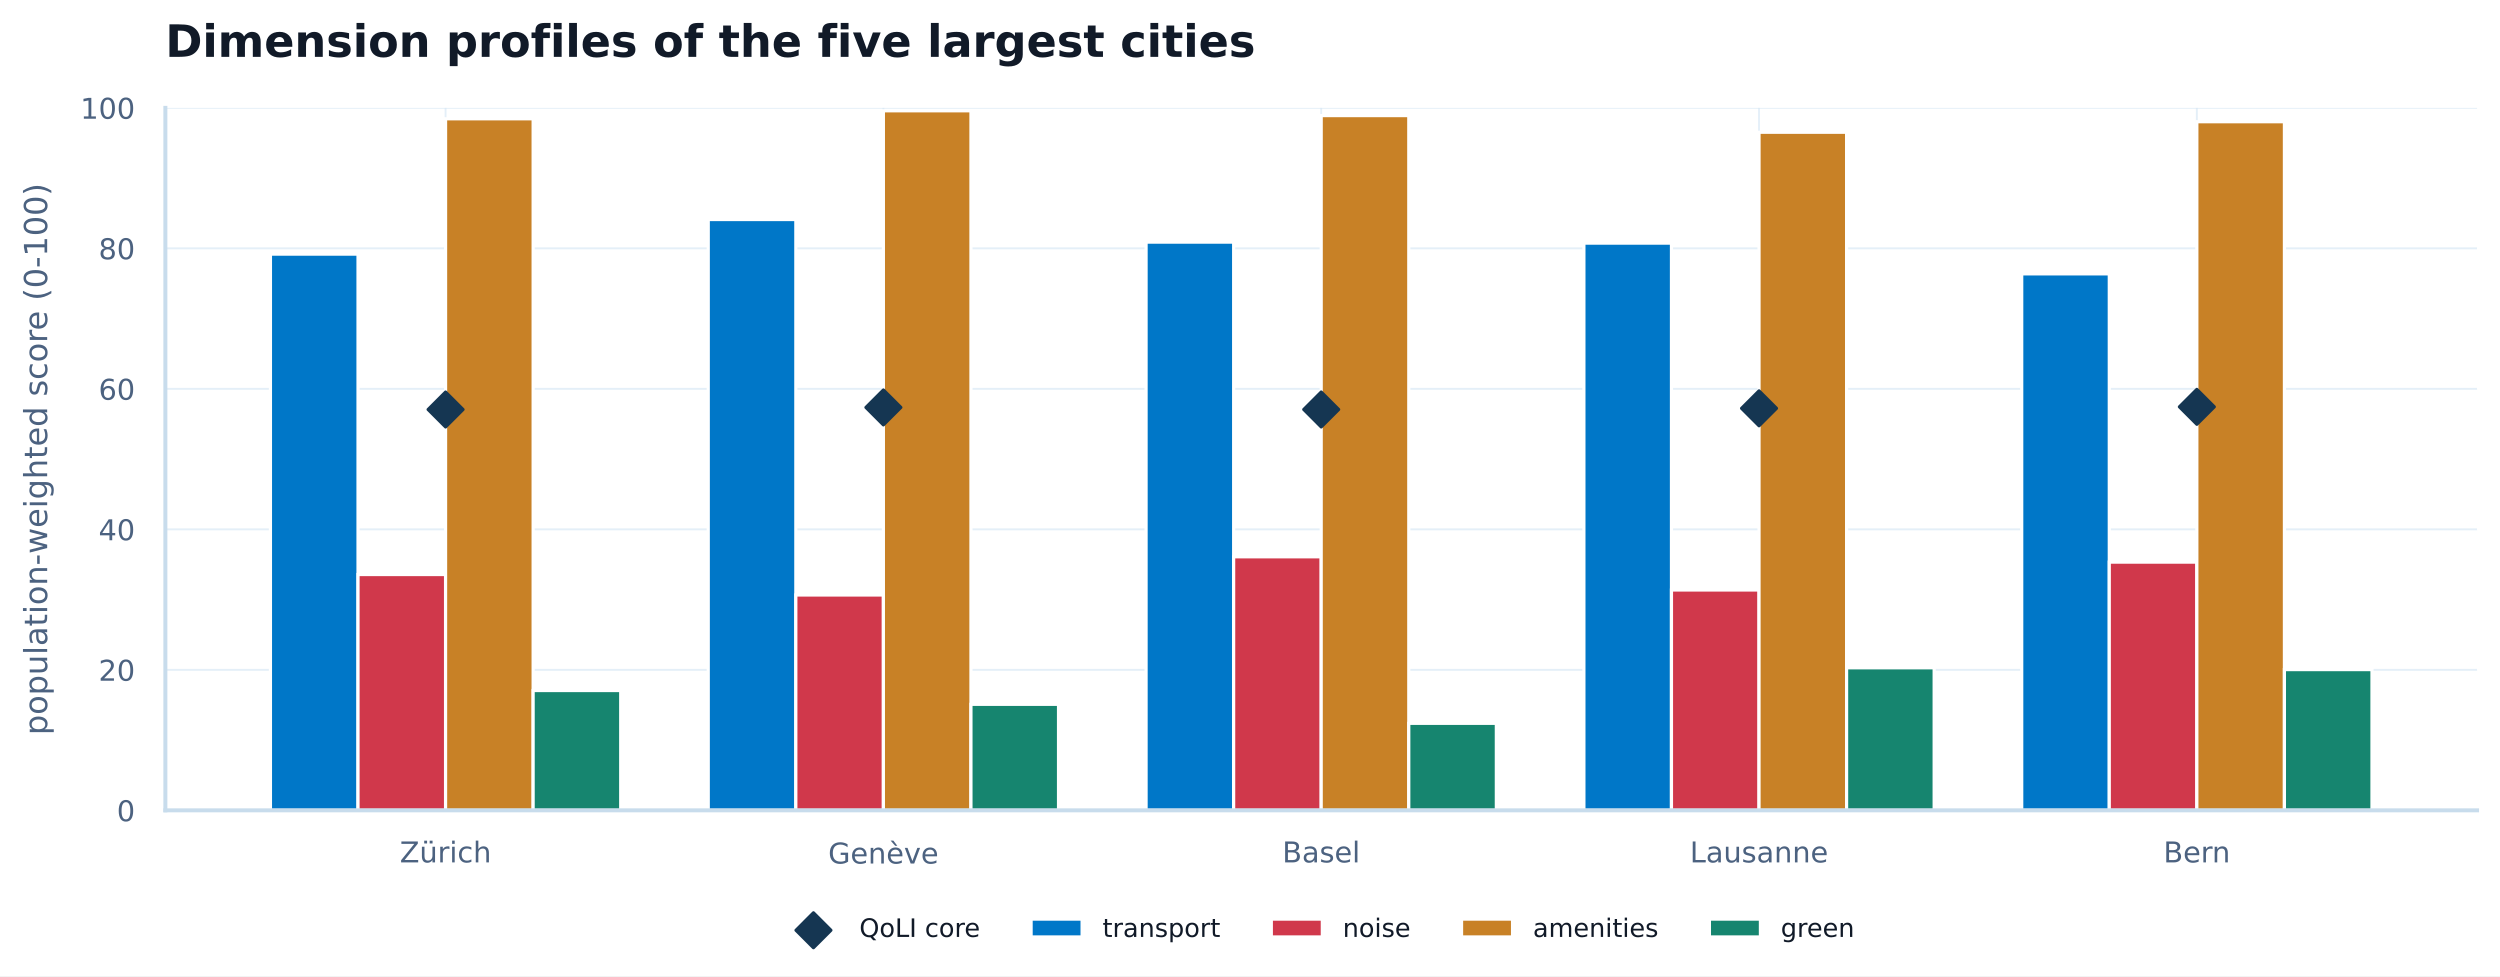
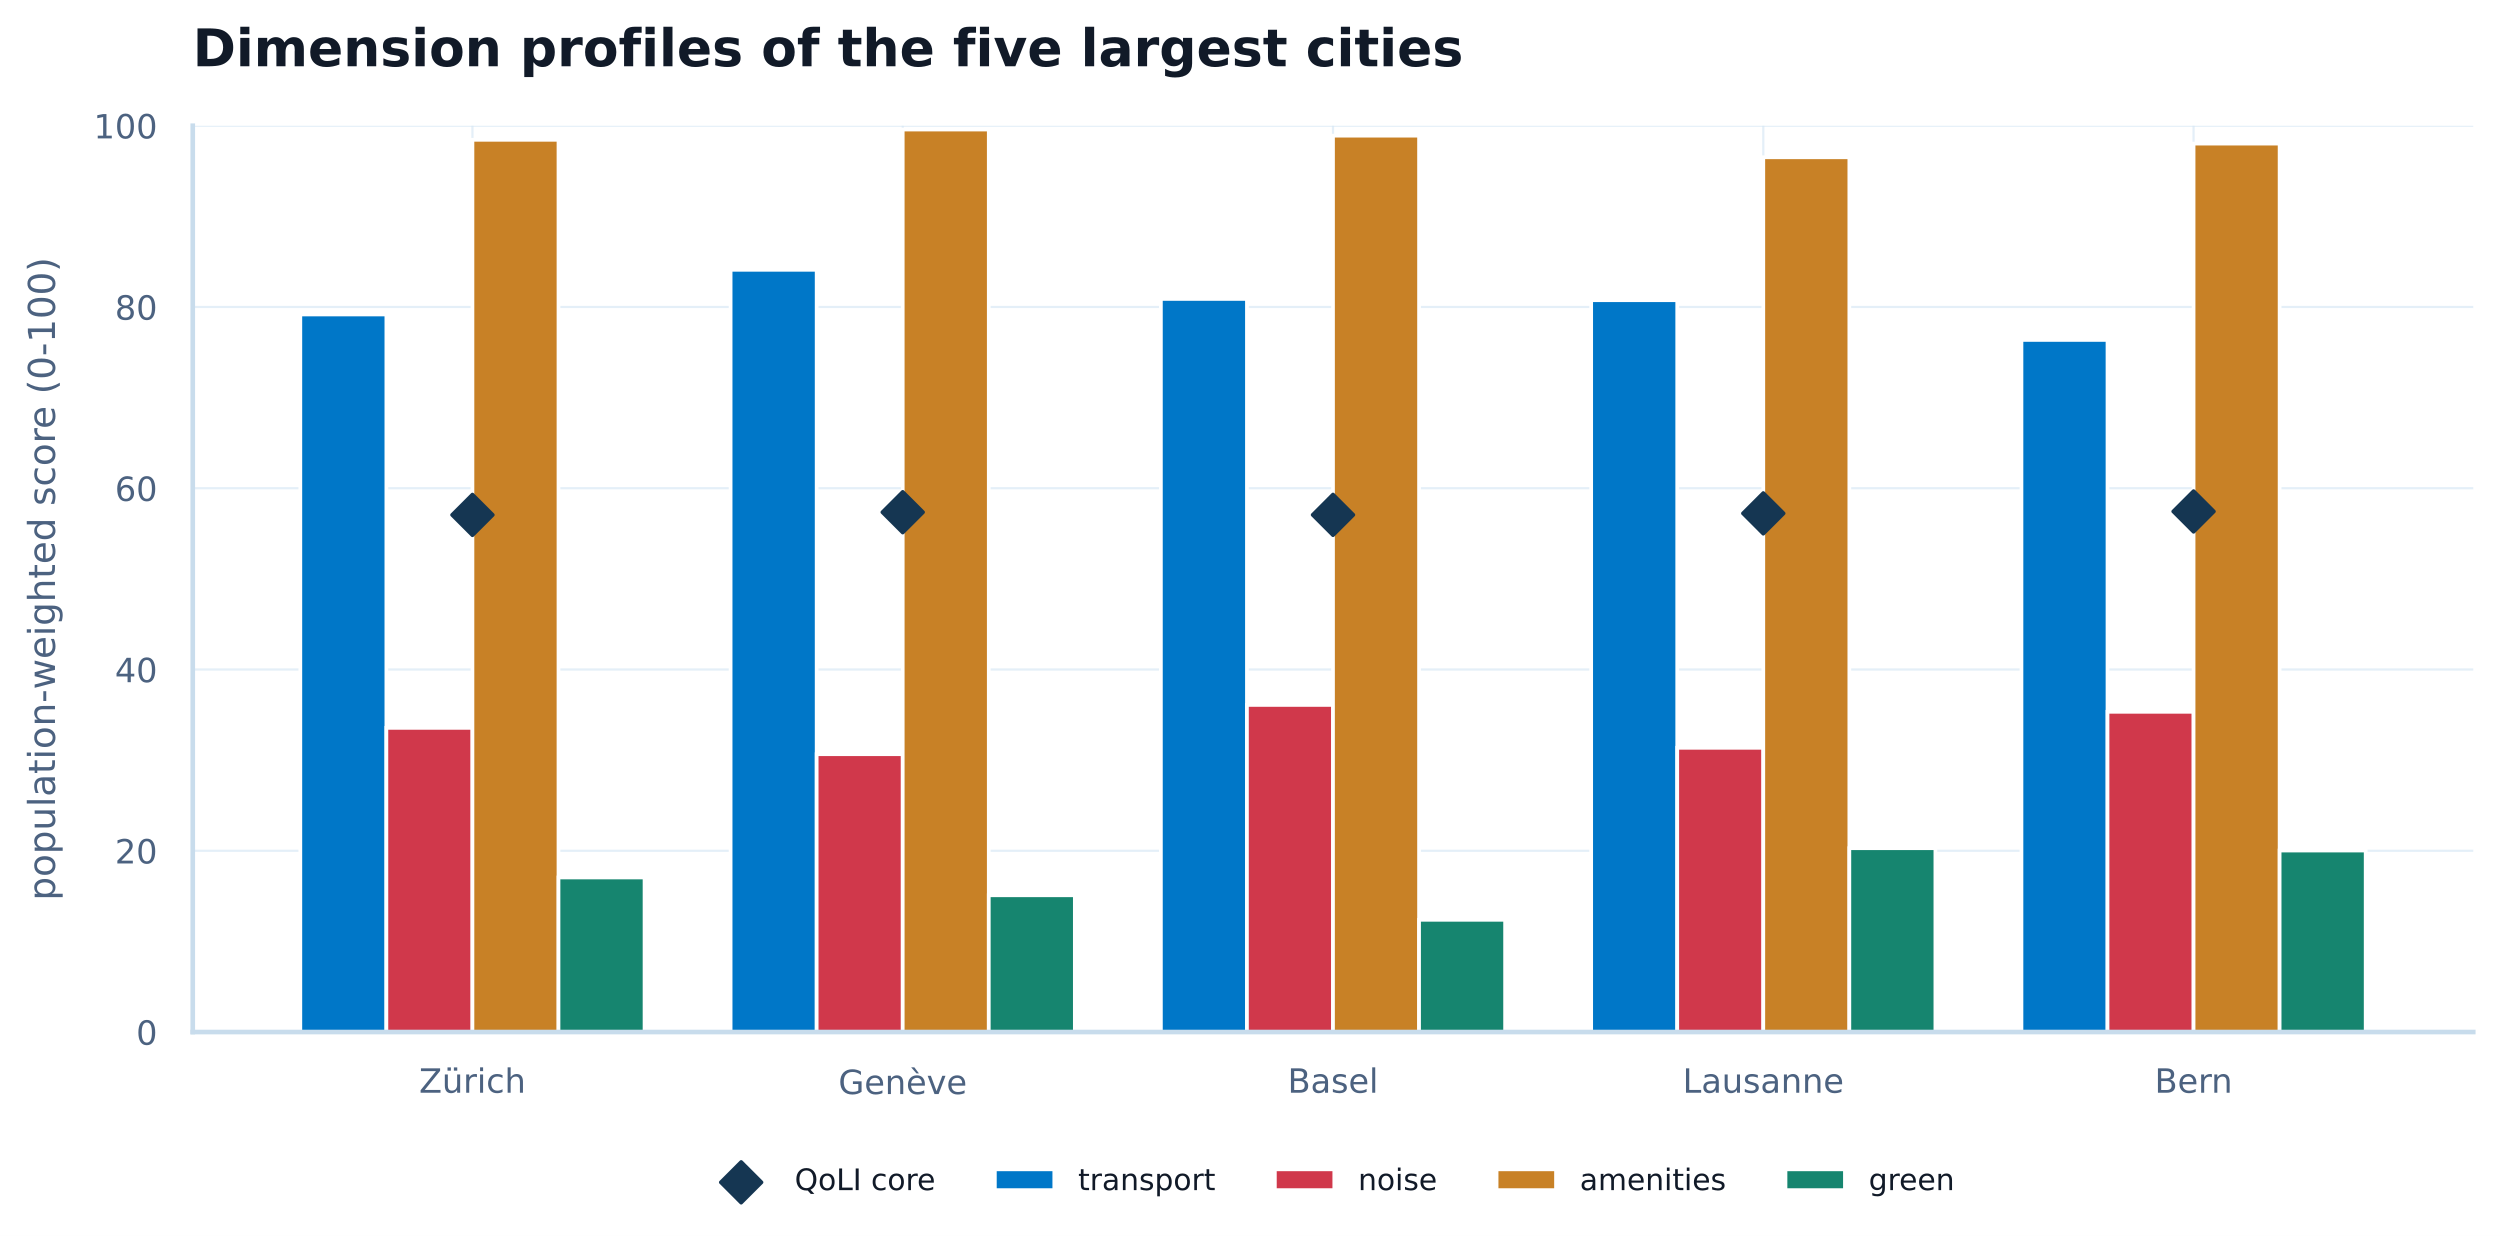
- <svg xmlns="http://www.w3.org/2000/svg" xmlns:xlink="http://www.w3.org/1999/xlink" width="784.307pt" height="306.266pt" viewBox="0 0 784.307 306.266" version="1.1">
+ <svg xmlns="http://www.w3.org/2000/svg" xmlns:xlink="http://www.w3.org/1999/xlink" width="672.88pt" height="332.647pt" viewBox="0 0 672.88 332.647" version="1.1">
  <defs>
    <style type="text/css">*{stroke-linejoin: round; stroke-linecap: butt}</style>
  </defs>
  <g id="figure_1">
    <g id="patch_1">
-       <path d="M 0 306.266  L 784.307 306.266  L 784.307 0  L 0 0  z " style="fill: #ffffff" />
+       <path d="M 0 332.647  L 672.88 332.647  L 672.88 0  L 0 0  z " style="fill: #ffffff" />
    </g>
    <g id="axes_1">
      <g id="patch_2">
-         <path d="M 51.88 254.22  L 777.107 254.22  L 777.107 33.838  L 51.88 33.838  z " style="fill: #ffffff" />
+         <path d="M 51.88 277.774  L 665.68 277.774  L 665.68 33.838  L 51.88 33.838  z " style="fill: #ffffff" />
      </g>
      <g id="matplotlib.axis_1">
        <g id="xtick_1">
          <g id="line2d_1">
-             <path d="M 139.786 254.22  L 139.786 33.838  " clip-path="url(#p428ef47248)" style="fill: none; stroke: #d6e7f5; stroke-opacity: 0.65; stroke-width: 0.6; stroke-linecap: round" />
+             <path d="M 127.157 277.774  L 127.157 33.838  " clip-path="url(#p52c52f655e)" style="fill: none; stroke: #d6e7f5; stroke-opacity: 0.65; stroke-width: 0.6; stroke-linecap: round" />
          </g>
          <g id="text_1">
-             <text style="font-size: 9px; font-family: 'DejaVu Sans'; text-anchor: middle; fill: #4c6280" x="139.786" y="270.558" transform="rotate(-0 139.7859 270.5583)">Zürich</text>
+             <text style="font-size: 9px; font-family: 'DejaVu Sans'; text-anchor: middle; fill: #4c6280" x="127.157" y="294.112" transform="rotate(-0 127.1569 294.1124)">Zürich</text>
          </g>
        </g>
        <g id="xtick_2">
          <g id="line2d_2">
-             <path d="M 277.14 254.22  L 277.14 33.838  " clip-path="url(#p428ef47248)" style="fill: none; stroke: #d6e7f5; stroke-opacity: 0.65; stroke-width: 0.6; stroke-linecap: round" />
+             <path d="M 242.968 277.774  L 242.968 33.838  " clip-path="url(#p52c52f655e)" style="fill: none; stroke: #d6e7f5; stroke-opacity: 0.65; stroke-width: 0.6; stroke-linecap: round" />
          </g>
          <g id="text_2">
-             <text style="font-size: 9px; font-family: 'DejaVu Sans'; text-anchor: middle; fill: #4c6280" x="277.14" y="270.918" transform="rotate(-0 277.1395 270.9183)">Genève</text>
+             <text style="font-size: 9px; font-family: 'DejaVu Sans'; text-anchor: middle; fill: #4c6280" x="242.968" y="294.472" transform="rotate(-0 242.9682 294.4724)">Genève</text>
          </g>
        </g>
        <g id="xtick_3">
          <g id="line2d_3">
-             <path d="M 414.493 254.22  L 414.493 33.838  " clip-path="url(#p428ef47248)" style="fill: none; stroke: #d6e7f5; stroke-opacity: 0.65; stroke-width: 0.6; stroke-linecap: round" />
+             <path d="M 358.78 277.774  L 358.78 33.838  " clip-path="url(#p52c52f655e)" style="fill: none; stroke: #d6e7f5; stroke-opacity: 0.65; stroke-width: 0.6; stroke-linecap: round" />
          </g>
          <g id="text_3">
-             <text style="font-size: 9px; font-family: 'DejaVu Sans'; text-anchor: middle; fill: #4c6280" x="414.493" y="270.558" transform="rotate(-0 414.4932 270.5583)">Basel</text>
+             <text style="font-size: 9px; font-family: 'DejaVu Sans'; text-anchor: middle; fill: #4c6280" x="358.78" y="294.112" transform="rotate(-0 358.7795 294.1124)">Basel</text>
          </g>
        </g>
        <g id="xtick_4">
          <g id="line2d_4">
-             <path d="M 551.847 254.22  L 551.847 33.838  " clip-path="url(#p428ef47248)" style="fill: none; stroke: #d6e7f5; stroke-opacity: 0.65; stroke-width: 0.6; stroke-linecap: round" />
+             <path d="M 474.591 277.774  L 474.591 33.838  " clip-path="url(#p52c52f655e)" style="fill: none; stroke: #d6e7f5; stroke-opacity: 0.65; stroke-width: 0.6; stroke-linecap: round" />
          </g>
          <g id="text_4">
-             <text style="font-size: 9px; font-family: 'DejaVu Sans'; text-anchor: middle; fill: #4c6280" x="551.847" y="270.558" transform="rotate(-0 551.8468 270.5576)">Lausanne</text>
+             <text style="font-size: 9px; font-family: 'DejaVu Sans'; text-anchor: middle; fill: #4c6280" x="474.591" y="294.112" transform="rotate(-0 474.5909 294.1117)">Lausanne</text>
          </g>
        </g>
        <g id="xtick_5">
          <g id="line2d_5">
-             <path d="M 689.2 254.22  L 689.2 33.838  " clip-path="url(#p428ef47248)" style="fill: none; stroke: #d6e7f5; stroke-opacity: 0.65; stroke-width: 0.6; stroke-linecap: round" />
+             <path d="M 590.402 277.774  L 590.402 33.838  " clip-path="url(#p52c52f655e)" style="fill: none; stroke: #d6e7f5; stroke-opacity: 0.65; stroke-width: 0.6; stroke-linecap: round" />
          </g>
          <g id="text_5">
-             <text style="font-size: 9px; font-family: 'DejaVu Sans'; text-anchor: middle; fill: #4c6280" x="689.2" y="270.558" transform="rotate(-0 689.2005 270.5576)">Bern</text>
+             <text style="font-size: 9px; font-family: 'DejaVu Sans'; text-anchor: middle; fill: #4c6280" x="590.402" y="294.112" transform="rotate(-0 590.4022 294.1117)">Bern</text>
          </g>
        </g>
      </g>
      <g id="matplotlib.axis_2">
        <g id="ytick_1">
          <g id="line2d_6">
-             <path d="M 51.88 254.22  L 777.107 254.22  " clip-path="url(#p428ef47248)" style="fill: none; stroke: #d6e7f5; stroke-opacity: 0.65; stroke-width: 0.6; stroke-linecap: round" />
+             <path d="M 51.88 277.774  L 665.68 277.774  " clip-path="url(#p52c52f655e)" style="fill: none; stroke: #d6e7f5; stroke-opacity: 0.65; stroke-width: 0.6; stroke-linecap: round" />
          </g>
          <g id="text_6">
-             <text style="font-size: 9px; font-family: 'DejaVu Sans'; text-anchor: end; fill: #4c6280" x="42.38" y="257.639" transform="rotate(-0 42.37953 257.6386)">0</text>
+             <text style="font-size: 9px; font-family: 'DejaVu Sans'; text-anchor: end; fill: #4c6280" x="42.38" y="281.193" transform="rotate(-0 42.37953 281.1928)">0</text>
          </g>
        </g>
        <g id="ytick_2">
          <g id="line2d_7">
-             <path d="M 51.88 210.143  L 777.107 210.143  " clip-path="url(#p428ef47248)" style="fill: none; stroke: #d6e7f5; stroke-opacity: 0.65; stroke-width: 0.6; stroke-linecap: round" />
+             <path d="M 51.88 228.987  L 665.68 228.987  " clip-path="url(#p52c52f655e)" style="fill: none; stroke: #d6e7f5; stroke-opacity: 0.65; stroke-width: 0.6; stroke-linecap: round" />
          </g>
          <g id="text_7">
-             <text style="font-size: 9px; font-family: 'DejaVu Sans'; text-anchor: end; fill: #4c6280" x="42.38" y="213.562" transform="rotate(-0 42.37953 213.5623)">20</text>
+             <text style="font-size: 9px; font-family: 'DejaVu Sans'; text-anchor: end; fill: #4c6280" x="42.38" y="232.406" transform="rotate(-0 42.37953 232.4056)">20</text>
          </g>
        </g>
        <g id="ytick_3">
          <g id="line2d_8">
-             <path d="M 51.88 166.067  L 777.107 166.067  " clip-path="url(#p428ef47248)" style="fill: none; stroke: #d6e7f5; stroke-opacity: 0.65; stroke-width: 0.6; stroke-linecap: round" />
+             <path d="M 51.88 180.199  L 665.68 180.199  " clip-path="url(#p52c52f655e)" style="fill: none; stroke: #d6e7f5; stroke-opacity: 0.65; stroke-width: 0.6; stroke-linecap: round" />
          </g>
          <g id="text_8">
-             <text style="font-size: 9px; font-family: 'DejaVu Sans'; text-anchor: end; fill: #4c6280" x="42.38" y="169.486" transform="rotate(-0 42.37953 169.4859)">40</text>
+             <text style="font-size: 9px; font-family: 'DejaVu Sans'; text-anchor: end; fill: #4c6280" x="42.38" y="183.618" transform="rotate(-0 42.37953 183.6184)">40</text>
          </g>
        </g>
        <g id="ytick_4">
          <g id="line2d_9">
-             <path d="M 51.88 121.991  L 777.107 121.991  " clip-path="url(#p428ef47248)" style="fill: none; stroke: #d6e7f5; stroke-opacity: 0.65; stroke-width: 0.6; stroke-linecap: round" />
+             <path d="M 51.88 131.412  L 665.68 131.412  " clip-path="url(#p52c52f655e)" style="fill: none; stroke: #d6e7f5; stroke-opacity: 0.65; stroke-width: 0.6; stroke-linecap: round" />
          </g>
          <g id="text_9">
-             <text style="font-size: 9px; font-family: 'DejaVu Sans'; text-anchor: end; fill: #4c6280" x="42.38" y="125.41" transform="rotate(-0 42.37953 125.4095)">60</text>
+             <text style="font-size: 9px; font-family: 'DejaVu Sans'; text-anchor: end; fill: #4c6280" x="42.38" y="134.831" transform="rotate(-0 42.37953 134.8312)">60</text>
          </g>
        </g>
        <g id="ytick_5">
          <g id="line2d_10">
-             <path d="M 51.88 77.914  L 777.107 77.914  " clip-path="url(#p428ef47248)" style="fill: none; stroke: #d6e7f5; stroke-opacity: 0.65; stroke-width: 0.6; stroke-linecap: round" />
+             <path d="M 51.88 82.625  L 665.68 82.625  " clip-path="url(#p52c52f655e)" style="fill: none; stroke: #d6e7f5; stroke-opacity: 0.65; stroke-width: 0.6; stroke-linecap: round" />
          </g>
          <g id="text_10">
-             <text style="font-size: 9px; font-family: 'DejaVu Sans'; text-anchor: end; fill: #4c6280" x="42.38" y="81.333" transform="rotate(-0 42.37953 81.33313)">80</text>
+             <text style="font-size: 9px; font-family: 'DejaVu Sans'; text-anchor: end; fill: #4c6280" x="42.38" y="86.044" transform="rotate(-0 42.37953 86.04396)">80</text>
          </g>
        </g>
        <g id="ytick_6">
          <g id="line2d_11">
-             <path d="M 51.88 33.838  L 777.107 33.838  " clip-path="url(#p428ef47248)" style="fill: none; stroke: #d6e7f5; stroke-opacity: 0.65; stroke-width: 0.6; stroke-linecap: round" />
+             <path d="M 51.88 33.838  L 665.68 33.838  " clip-path="url(#p52c52f655e)" style="fill: none; stroke: #d6e7f5; stroke-opacity: 0.65; stroke-width: 0.6; stroke-linecap: round" />
          </g>
          <g id="text_11">
            <text style="font-size: 9px; font-family: 'DejaVu Sans'; text-anchor: end; fill: #4c6280" x="42.38" y="37.257" transform="rotate(-0 42.37953 37.25676)">100</text>
          </g>
        </g>
        <g id="text_12">
-           <text style="font-size: 10px; font-family: 'DejaVu Sans'; text-anchor: middle; fill: #4c6280" x="14.798" y="144.029" transform="rotate(-90 14.79844 144.0287)">population-weighted score (0-100)</text>
+           <text style="font-size: 10px; font-family: 'DejaVu Sans'; text-anchor: middle; fill: #4c6280" x="14.798" y="155.806" transform="rotate(-90 14.79844 155.8058)">population-weighted score (0-100)</text>
        </g>
      </g>
      <g id="patch_3">
-         <path d="M 84.844 254.22  L 112.315 254.22  L 112.315 79.736  L 84.844 79.736  z " clip-path="url(#p428ef47248)" style="fill: #0077c8; stroke: #ffffff; stroke-linejoin: miter" />
+         <path d="M 80.832 277.774  L 103.995 277.774  L 103.995 84.641  L 80.832 84.641  z " clip-path="url(#p52c52f655e)" style="fill: #0077c8; stroke: #ffffff; stroke-linejoin: miter" />
      </g>
      <g id="patch_4">
-         <path d="M 222.198 254.22  L 249.669 254.22  L 249.669 68.882  L 222.198 68.882  z " clip-path="url(#p428ef47248)" style="fill: #0077c8; stroke: #ffffff; stroke-linejoin: miter" />
+         <path d="M 196.644 277.774  L 219.806 277.774  L 219.806 72.628  L 196.644 72.628  z " clip-path="url(#p52c52f655e)" style="fill: #0077c8; stroke: #ffffff; stroke-linejoin: miter" />
      </g>
      <g id="patch_5">
-         <path d="M 359.552 254.22  L 387.022 254.22  L 387.022 75.96  L 359.552 75.96  z " clip-path="url(#p428ef47248)" style="fill: #0077c8; stroke: #ffffff; stroke-linejoin: miter" />
+         <path d="M 312.455 277.774  L 335.617 277.774  L 335.617 80.462  L 312.455 80.462  z " clip-path="url(#p52c52f655e)" style="fill: #0077c8; stroke: #ffffff; stroke-linejoin: miter" />
      </g>
      <g id="patch_6">
-         <path d="M 496.905 254.22  L 524.376 254.22  L 524.376 76.272  L 496.905 76.272  z " clip-path="url(#p428ef47248)" style="fill: #0077c8; stroke: #ffffff; stroke-linejoin: miter" />
+         <path d="M 428.266 277.774  L 451.429 277.774  L 451.429 80.808  L 428.266 80.808  z " clip-path="url(#p52c52f655e)" style="fill: #0077c8; stroke: #ffffff; stroke-linejoin: miter" />
      </g>
      <g id="patch_7">
-         <path d="M 634.259 254.22  L 661.73 254.22  L 661.73 85.926  L 634.259 85.926  z " clip-path="url(#p428ef47248)" style="fill: #0077c8; stroke: #ffffff; stroke-linejoin: miter" />
+         <path d="M 544.078 277.774  L 567.24 277.774  L 567.24 91.493  L 544.078 91.493  z " clip-path="url(#p52c52f655e)" style="fill: #0077c8; stroke: #ffffff; stroke-linejoin: miter" />
      </g>
      <g id="patch_8">
-         <path d="M 112.315 254.22  L 139.786 254.22  L 139.786 180.252  L 112.315 180.252  z " clip-path="url(#p428ef47248)" style="fill: #d0384b; stroke: #ffffff; stroke-linejoin: miter" />
+         <path d="M 103.995 277.774  L 127.157 277.774  L 127.157 195.901  L 103.995 195.901  z " clip-path="url(#p52c52f655e)" style="fill: #d0384b; stroke: #ffffff; stroke-linejoin: miter" />
      </g>
      <g id="patch_9">
-         <path d="M 249.669 254.22  L 277.14 254.22  L 277.14 186.658  L 249.669 186.658  z " clip-path="url(#p428ef47248)" style="fill: #d0384b; stroke: #ffffff; stroke-linejoin: miter" />
+         <path d="M 219.806 277.774  L 242.968 277.774  L 242.968 202.991  L 219.806 202.991  z " clip-path="url(#p52c52f655e)" style="fill: #d0384b; stroke: #ffffff; stroke-linejoin: miter" />
      </g>
      <g id="patch_10">
-         <path d="M 387.022 254.22  L 414.493 254.22  L 414.493 174.69  L 387.022 174.69  z " clip-path="url(#p428ef47248)" style="fill: #d0384b; stroke: #ffffff; stroke-linejoin: miter" />
+         <path d="M 335.617 277.774  L 358.78 277.774  L 358.78 189.744  L 335.617 189.744  z " clip-path="url(#p52c52f655e)" style="fill: #d0384b; stroke: #ffffff; stroke-linejoin: miter" />
      </g>
      <g id="patch_11">
-         <path d="M 524.376 254.22  L 551.847 254.22  L 551.847 185.109  L 524.376 185.109  z " clip-path="url(#p428ef47248)" style="fill: #d0384b; stroke: #ffffff; stroke-linejoin: miter" />
+         <path d="M 451.429 277.774  L 474.591 277.774  L 474.591 201.277  L 451.429 201.277  z " clip-path="url(#p52c52f655e)" style="fill: #d0384b; stroke: #ffffff; stroke-linejoin: miter" />
      </g>
      <g id="patch_12">
-         <path d="M 661.73 254.22  L 689.2 254.22  L 689.2 176.348  L 661.73 176.348  z " clip-path="url(#p428ef47248)" style="fill: #d0384b; stroke: #ffffff; stroke-linejoin: miter" />
+         <path d="M 567.24 277.774  L 590.402 277.774  L 590.402 191.579  L 567.24 191.579  z " clip-path="url(#p52c52f655e)" style="fill: #d0384b; stroke: #ffffff; stroke-linejoin: miter" />
      </g>
      <g id="patch_13">
-         <path d="M 139.786 254.22  L 167.257 254.22  L 167.257 37.263  L 139.786 37.263  z " clip-path="url(#p428ef47248)" style="fill: #c88126; stroke: #ffffff; stroke-linejoin: miter" />
+         <path d="M 127.157 277.774  L 150.319 277.774  L 150.319 37.629  L 127.157 37.629  z " clip-path="url(#p52c52f655e)" style="fill: #c88126; stroke: #ffffff; stroke-linejoin: miter" />
      </g>
      <g id="patch_14">
-         <path d="M 277.14 254.22  L 304.61 254.22  L 304.61 34.772  L 277.14 34.772  z " clip-path="url(#p428ef47248)" style="fill: #c88126; stroke: #ffffff; stroke-linejoin: miter" />
+         <path d="M 242.968 277.774  L 266.13 277.774  L 266.13 34.872  L 242.968 34.872  z " clip-path="url(#p52c52f655e)" style="fill: #c88126; stroke: #ffffff; stroke-linejoin: miter" />
      </g>
      <g id="patch_15">
-         <path d="M 414.493 254.22  L 441.964 254.22  L 441.964 36.259  L 414.493 36.259  z " clip-path="url(#p428ef47248)" style="fill: #c88126; stroke: #ffffff; stroke-linejoin: miter" />
+         <path d="M 358.78 277.774  L 381.942 277.774  L 381.942 36.518  L 358.78 36.518  z " clip-path="url(#p52c52f655e)" style="fill: #c88126; stroke: #ffffff; stroke-linejoin: miter" />
      </g>
      <g id="patch_16">
-         <path d="M 551.847 254.22  L 579.318 254.22  L 579.318 41.506  L 551.847 41.506  z " clip-path="url(#p428ef47248)" style="fill: #c88126; stroke: #ffffff; stroke-linejoin: miter" />
+         <path d="M 474.591 277.774  L 497.753 277.774  L 497.753 42.325  L 474.591 42.325  z " clip-path="url(#p52c52f655e)" style="fill: #c88126; stroke: #ffffff; stroke-linejoin: miter" />
      </g>
      <g id="patch_17">
-         <path d="M 689.2 254.22  L 716.671 254.22  L 716.671 38.185  L 689.2 38.185  z " clip-path="url(#p428ef47248)" style="fill: #c88126; stroke: #ffffff; stroke-linejoin: miter" />
+         <path d="M 590.402 277.774  L 613.564 277.774  L 613.564 38.649  L 590.402 38.649  z " clip-path="url(#p52c52f655e)" style="fill: #c88126; stroke: #ffffff; stroke-linejoin: miter" />
      </g>
      <g id="patch_18">
-         <path d="M 167.257 254.22  L 194.727 254.22  L 194.727 216.638  L 167.257 216.638  z " clip-path="url(#p428ef47248)" style="fill: #16856f; stroke: #ffffff; stroke-linejoin: miter" />
+         <path d="M 150.319 277.774  L 173.481 277.774  L 173.481 236.176  L 150.319 236.176  z " clip-path="url(#p52c52f655e)" style="fill: #16856f; stroke: #ffffff; stroke-linejoin: miter" />
      </g>
      <g id="patch_19">
-         <path d="M 304.61 254.22  L 332.081 254.22  L 332.081 220.965  L 304.61 220.965  z " clip-path="url(#p428ef47248)" style="fill: #16856f; stroke: #ffffff; stroke-linejoin: miter" />
+         <path d="M 266.13 277.774  L 289.293 277.774  L 289.293 240.965  L 266.13 240.965  z " clip-path="url(#p52c52f655e)" style="fill: #16856f; stroke: #ffffff; stroke-linejoin: miter" />
      </g>
      <g id="patch_20">
-         <path d="M 441.964 254.22  L 469.435 254.22  L 469.435 226.937  L 441.964 226.937  z " clip-path="url(#p428ef47248)" style="fill: #16856f; stroke: #ffffff; stroke-linejoin: miter" />
+         <path d="M 381.942 277.774  L 405.104 277.774  L 405.104 247.576  L 381.942 247.576  z " clip-path="url(#p52c52f655e)" style="fill: #16856f; stroke: #ffffff; stroke-linejoin: miter" />
      </g>
      <g id="patch_21">
-         <path d="M 579.318 254.22  L 606.788 254.22  L 606.788 209.513  L 579.318 209.513  z " clip-path="url(#p428ef47248)" style="fill: #16856f; stroke: #ffffff; stroke-linejoin: miter" />
+         <path d="M 497.753 277.774  L 520.915 277.774  L 520.915 228.289  L 497.753 228.289  z " clip-path="url(#p52c52f655e)" style="fill: #16856f; stroke: #ffffff; stroke-linejoin: miter" />
      </g>
      <g id="patch_22">
-         <path d="M 716.671 254.22  L 744.142 254.22  L 744.142 210.08  L 716.671 210.08  z " clip-path="url(#p428ef47248)" style="fill: #16856f; stroke: #ffffff; stroke-linejoin: miter" />
+         <path d="M 613.564 277.774  L 636.727 277.774  L 636.727 228.916  L 613.564 228.916  z " clip-path="url(#p52c52f655e)" style="fill: #16856f; stroke: #ffffff; stroke-linejoin: miter" />
      </g>
      <g id="patch_23">
-         <path d="M 51.88 254.22  L 51.88 33.838  " style="fill: none; stroke: #c8dcec; stroke-width: 1.25; stroke-linejoin: miter; stroke-linecap: square" />
+         <path d="M 51.88 277.774  L 51.88 33.838  " style="fill: none; stroke: #c8dcec; stroke-width: 1.25; stroke-linejoin: miter; stroke-linecap: square" />
      </g>
      <g id="patch_24">
-         <path d="M 51.88 254.22  L 777.107 254.22  " style="fill: none; stroke: #c8dcec; stroke-width: 1.25; stroke-linejoin: miter; stroke-linecap: square" />
+         <path d="M 51.88 277.774  L 665.68 277.774  " style="fill: none; stroke: #c8dcec; stroke-width: 1.25; stroke-linejoin: miter; stroke-linecap: square" />
      </g>
      <g id="PathCollection_1">
        <defs>
          <path id="mcf98b55bf3" d="M -0 5.477  L 5.477 0  L 0 -5.477  L -5.477 -0  z " style="stroke: #153652" />
        </defs>
-         <g clip-path="url(#p428ef47248)">
-           <use xlink:href="#mcf98b55bf3" x="139.786" y="128.472" style="fill: #153652; stroke: #153652" />
-           <use xlink:href="#mcf98b55bf3" x="277.14" y="127.819" style="fill: #153652; stroke: #153652" />
-           <use xlink:href="#mcf98b55bf3" x="414.493" y="128.462" style="fill: #153652; stroke: #153652" />
-           <use xlink:href="#mcf98b55bf3" x="551.847" y="128.1" style="fill: #153652; stroke: #153652" />
-           <use xlink:href="#mcf98b55bf3" x="689.2" y="127.635" style="fill: #153652; stroke: #153652" />
+         <g clip-path="url(#p52c52f655e)">
+           <use xlink:href="#mcf98b55bf3" x="127.157" y="138.587" style="fill: #153652; stroke: #153652" />
+           <use xlink:href="#mcf98b55bf3" x="242.968" y="137.864" style="fill: #153652; stroke: #153652" />
+           <use xlink:href="#mcf98b55bf3" x="358.78" y="138.575" style="fill: #153652; stroke: #153652" />
+           <use xlink:href="#mcf98b55bf3" x="474.591" y="138.175" style="fill: #153652; stroke: #153652" />
+           <use xlink:href="#mcf98b55bf3" x="590.402" y="137.659" style="fill: #153652; stroke: #153652" />
        </g>
      </g>
      <g id="text_13">
        <text style="font-weight: 700; font-size: 14px; font-family: 'DejaVu Sans'; text-anchor: start; fill: #111a28" x="51.88" y="17.838" transform="rotate(-0 51.87953 17.83781)">Dimension profiles of the five largest cities</text>
      </g>
      <g id="legend_1">
        <g id="PathCollection_2">
          <g>
-             <use xlink:href="#mcf98b55bf3" x="255.199" y="291.844" style="fill: #153652; stroke: #153652" />
+             <use xlink:href="#mcf98b55bf3" x="199.486" y="318.225" style="fill: #153652; stroke: #153652" />
          </g>
        </g>
        <g id="text_14">
-           <text style="font-size: 8px; font-family: 'DejaVu Sans'; text-anchor: start; fill: #111a28" x="269.599" y="293.944" transform="rotate(-0 269.5994 293.9443)">QoLI core</text>
+           <text style="font-size: 8px; font-family: 'DejaVu Sans'; text-anchor: start; fill: #111a28" x="213.886" y="320.325" transform="rotate(-0 213.8858 320.3249)">QoLI core</text>
        </g>
        <g id="patch_25">
-           <path d="M 323.481 293.944  L 339.481 293.944  L 339.481 288.344  L 323.481 288.344  z " style="fill: #0077c8; stroke: #ffffff; stroke-linejoin: miter" />
+           <path d="M 267.767 320.325  L 283.767 320.325  L 283.767 314.725  L 267.767 314.725  z " style="fill: #0077c8; stroke: #ffffff; stroke-linejoin: miter" />
        </g>
        <g id="text_15">
-           <text style="font-size: 8px; font-family: 'DejaVu Sans'; text-anchor: start; fill: #111a28" x="345.881" y="293.944" transform="rotate(-0 345.8807 293.9443)">transport</text>
+           <text style="font-size: 8px; font-family: 'DejaVu Sans'; text-anchor: start; fill: #111a28" x="290.167" y="320.325" transform="rotate(-0 290.167 320.3249)">transport</text>
        </g>
        <g id="patch_26">
-           <path d="M 398.844 293.944  L 414.844 293.944  L 414.844 288.344  L 398.844 288.344  z " style="fill: #d0384b; stroke: #ffffff; stroke-linejoin: miter" />
+           <path d="M 343.131 320.325  L 359.131 320.325  L 359.131 314.725  L 343.131 314.725  z " style="fill: #d0384b; stroke: #ffffff; stroke-linejoin: miter" />
        </g>
        <g id="text_16">
-           <text style="font-size: 8px; font-family: 'DejaVu Sans'; text-anchor: start; fill: #111a28" x="421.244" y="293.944" transform="rotate(-0 421.2444 293.9443)">noise</text>
+           <text style="font-size: 8px; font-family: 'DejaVu Sans'; text-anchor: start; fill: #111a28" x="365.531" y="320.325" transform="rotate(-0 365.5308 320.3249)">noise</text>
        </g>
        <g id="patch_27">
-           <path d="M 458.522 293.944  L 474.522 293.944  L 474.522 288.344  L 458.522 288.344  z " style="fill: #c88126; stroke: #ffffff; stroke-linejoin: miter" />
+           <path d="M 402.808 320.325  L 418.808 320.325  L 418.808 314.725  L 402.808 314.725  z " style="fill: #c88126; stroke: #ffffff; stroke-linejoin: miter" />
        </g>
        <g id="text_17">
-           <text style="font-size: 8px; font-family: 'DejaVu Sans'; text-anchor: start; fill: #111a28" x="480.922" y="293.944" transform="rotate(-0 480.9219 293.9443)">amenities</text>
+           <text style="font-size: 8px; font-family: 'DejaVu Sans'; text-anchor: start; fill: #111a28" x="425.208" y="320.325" transform="rotate(-0 425.2083 320.3249)">amenities</text>
        </g>
        <g id="patch_28">
-           <path d="M 536.281 293.944  L 552.281 293.944  L 552.281 288.344  L 536.281 288.344  z " style="fill: #16856f; stroke: #ffffff; stroke-linejoin: miter" />
+           <path d="M 480.567 320.325  L 496.567 320.325  L 496.567 314.725  L 480.567 314.725  z " style="fill: #16856f; stroke: #ffffff; stroke-linejoin: miter" />
        </g>
        <g id="text_18">
-           <text style="font-size: 8px; font-family: 'DejaVu Sans'; text-anchor: start; fill: #111a28" x="558.681" y="293.944" transform="rotate(-0 558.6807 293.9443)">green</text>
+           <text style="font-size: 8px; font-family: 'DejaVu Sans'; text-anchor: start; fill: #111a28" x="502.967" y="320.325" transform="rotate(-0 502.967 320.3249)">green</text>
        </g>
      </g>
    </g>
  </g>
  <defs>
-     <clipPath id="p428ef47248">
-       <rect x="51.88" y="33.838" width="725.227" height="220.382" />
+     <clipPath id="p52c52f655e">
+       <rect x="51.88" y="33.838" width="613.8" height="243.936" />
    </clipPath>
  </defs>
</svg>
